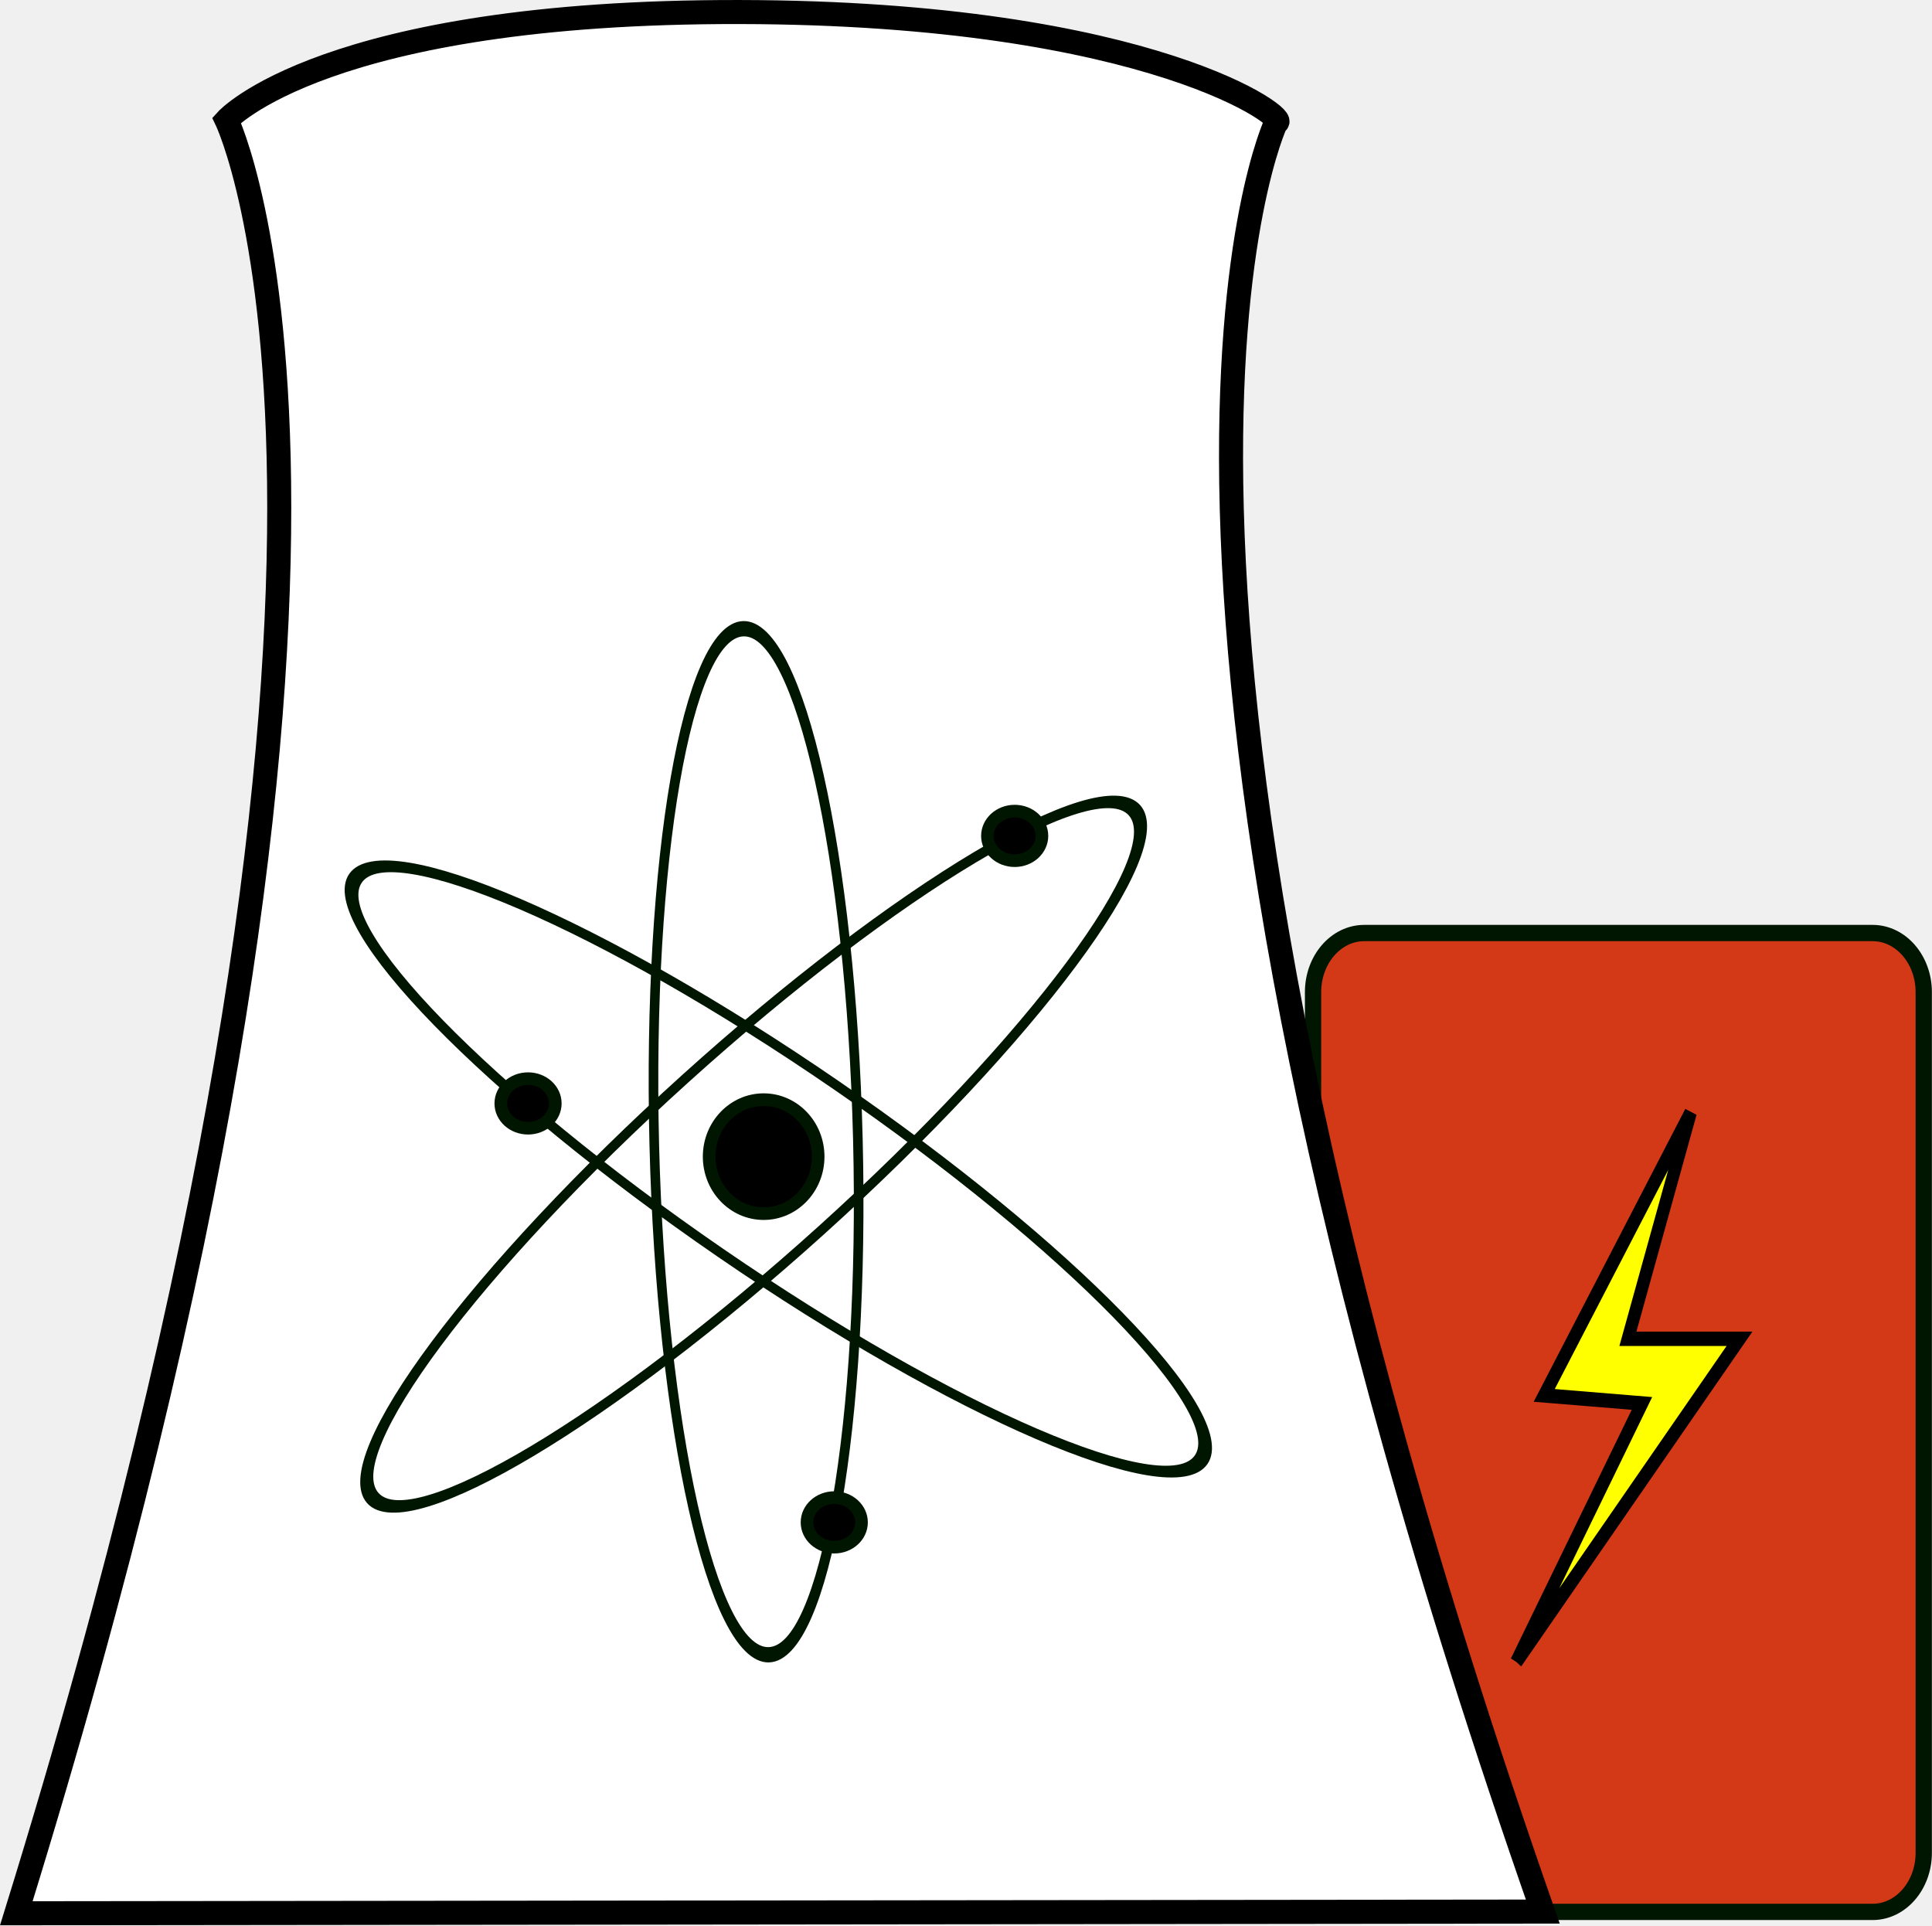
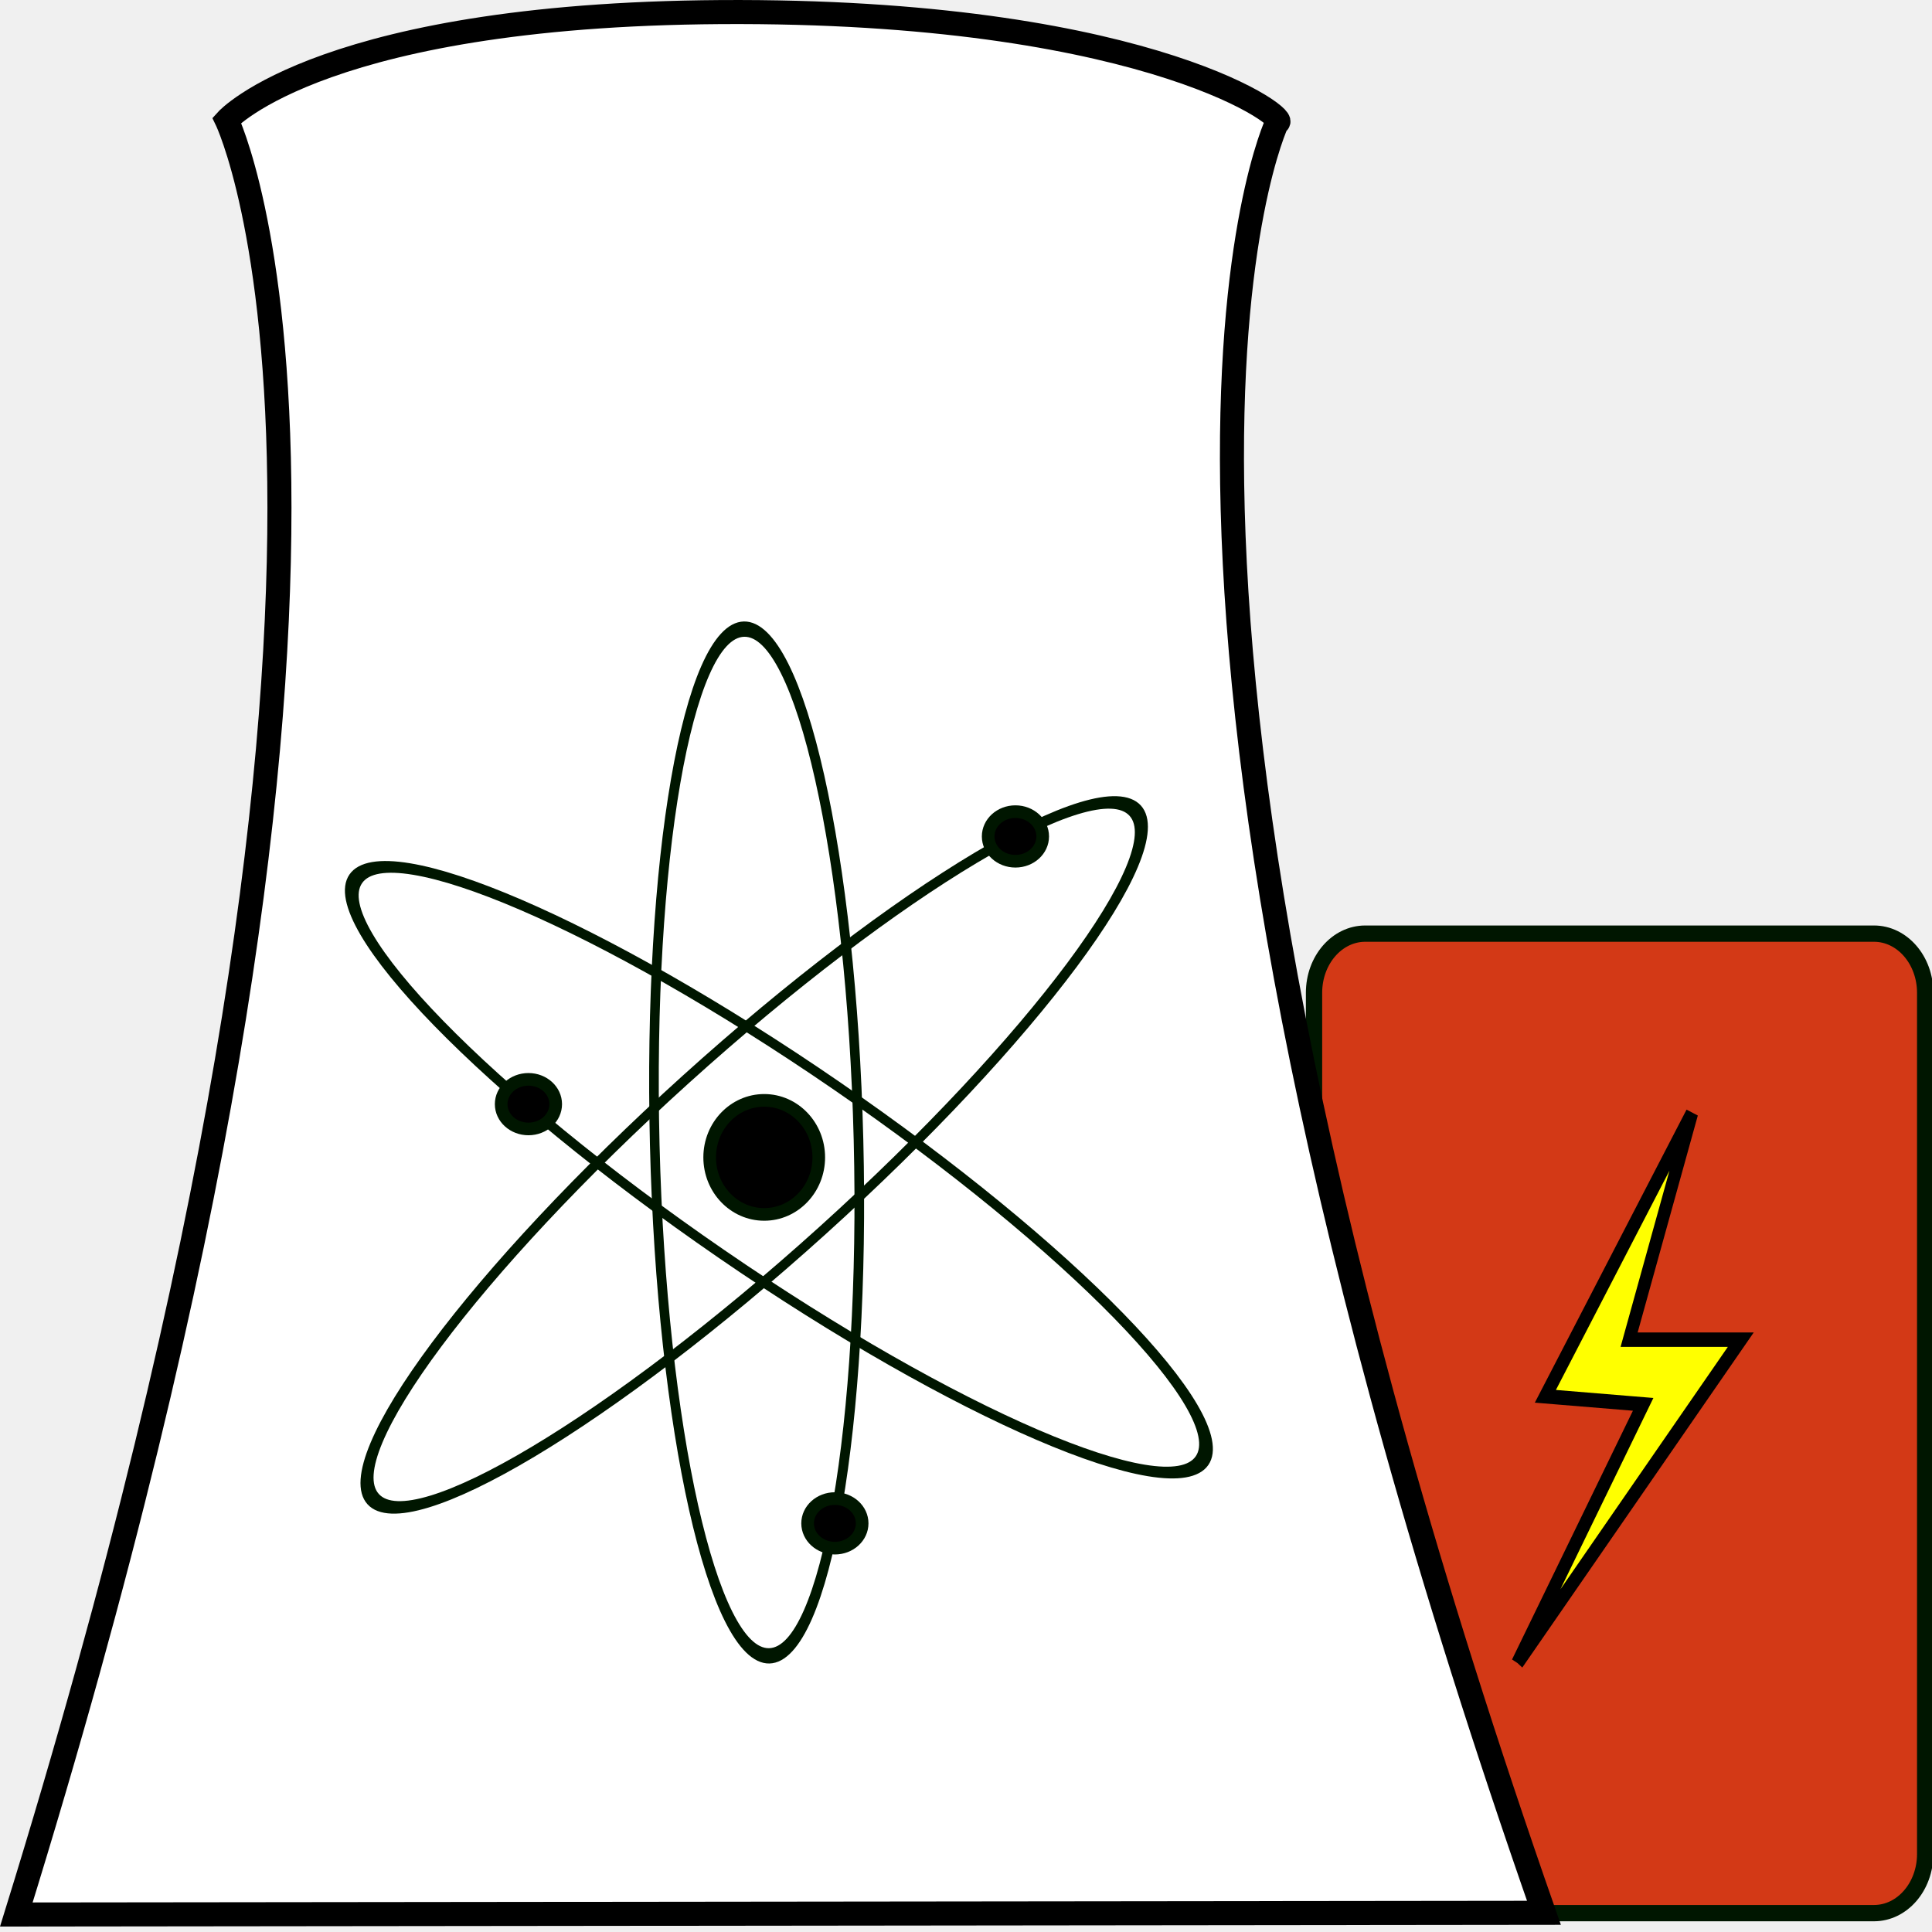
- <svg xmlns="http://www.w3.org/2000/svg" version="1.1" width="459.34" height="457.71">
+ <svg xmlns="http://www.w3.org/2000/svg" width="459" height="459" version="1.1">
  <svg width="459.34" height="457.71" version="1.1">
-     <g transform="translate(-42.513 -34.303)">
-       <g transform="matrix(3.7107 0 0 3.7107 -812.43 -1717.2)">
+     <g transform="translate(-42.513,-34.303)">
+       <g transform="matrix(3.7107,0,0,3.7107,-812.43,-1717.2)">
        <rect x="314.53" y="531.79" width="39.129" height="62.713" rx="3.279" ry="3.788" fill="#d33916" stroke="#001600" stroke-width="1.043" />
        <path d="m312.16 479.86c1.127-0.042-7.78-7.026-34.371-7.075s-32.871 6.925-32.871 6.925 13.485 27.869-13.473 114.88l97.805-0.109c-30.353-86.758-17.091-114.62-17.091-114.62z" fill="#fff" fill-rule="evenodd" stroke="#000" stroke-width="1.54" />
        <g fill="none" stroke="#001600" stroke-width="6.6">
          <ellipse transform="matrix(.0036569 .14836 -.093236 .0022982 294.54 426.88)" cx="794.17" cy="199.51" rx="221.54" ry="69.96" />
          <ellipse transform="matrix(.11012 -.099476 .062517 .069209 178.76 611.15)" cx="794.17" cy="199.51" rx="221.54" ry="69.96" />
          <ellipse transform="matrix(.12229 .084066 -.052832 .076857 193.69 464.81)" cx="794.17" cy="199.51" rx="221.54" ry="69.96" />
        </g>
        <g stroke="#001600" stroke-width="6.6">
          <ellipse transform="matrix(.12253 0 0 .12253 133.33 521.44)" cx="1322.8" cy="33.684" rx="14.251" ry="12.955" />
          <ellipse transform="matrix(.12253 0 0 .12253 121.77 565.42)" cx="1322.8" cy="33.684" rx="14.251" ry="12.955" />
          <ellipse transform="matrix(.12253 0 0 .12253 102.15 538.58)" cx="1322.8" cy="33.684" rx="14.251" ry="12.955" />
          <ellipse transform="matrix(.12253 0 0 .12253 128.2 481.19)" cx="1233.4" cy="529.88" rx="28.502" ry="29.798" />
        </g>
        <polyline transform="matrix(.0094571 0 0 .010954 256.55 541.29)" points="7508 3396 8359 1884 7697 1837 8689 183 8264 1506 9020 1506 7508 3396" fill="#ff0" stroke="#000" stroke-width="84.228" />
      </g>
    </g>
  </svg>
  <style>@media (prefers-color-scheme: light) { :root { filter: none; } }
- @media (prefers-color-scheme: dark) { :root { filter: none; } }
- </style>
+ @media (prefers-color-scheme: dark) { :root { filter: none; } }</style>
</svg>
